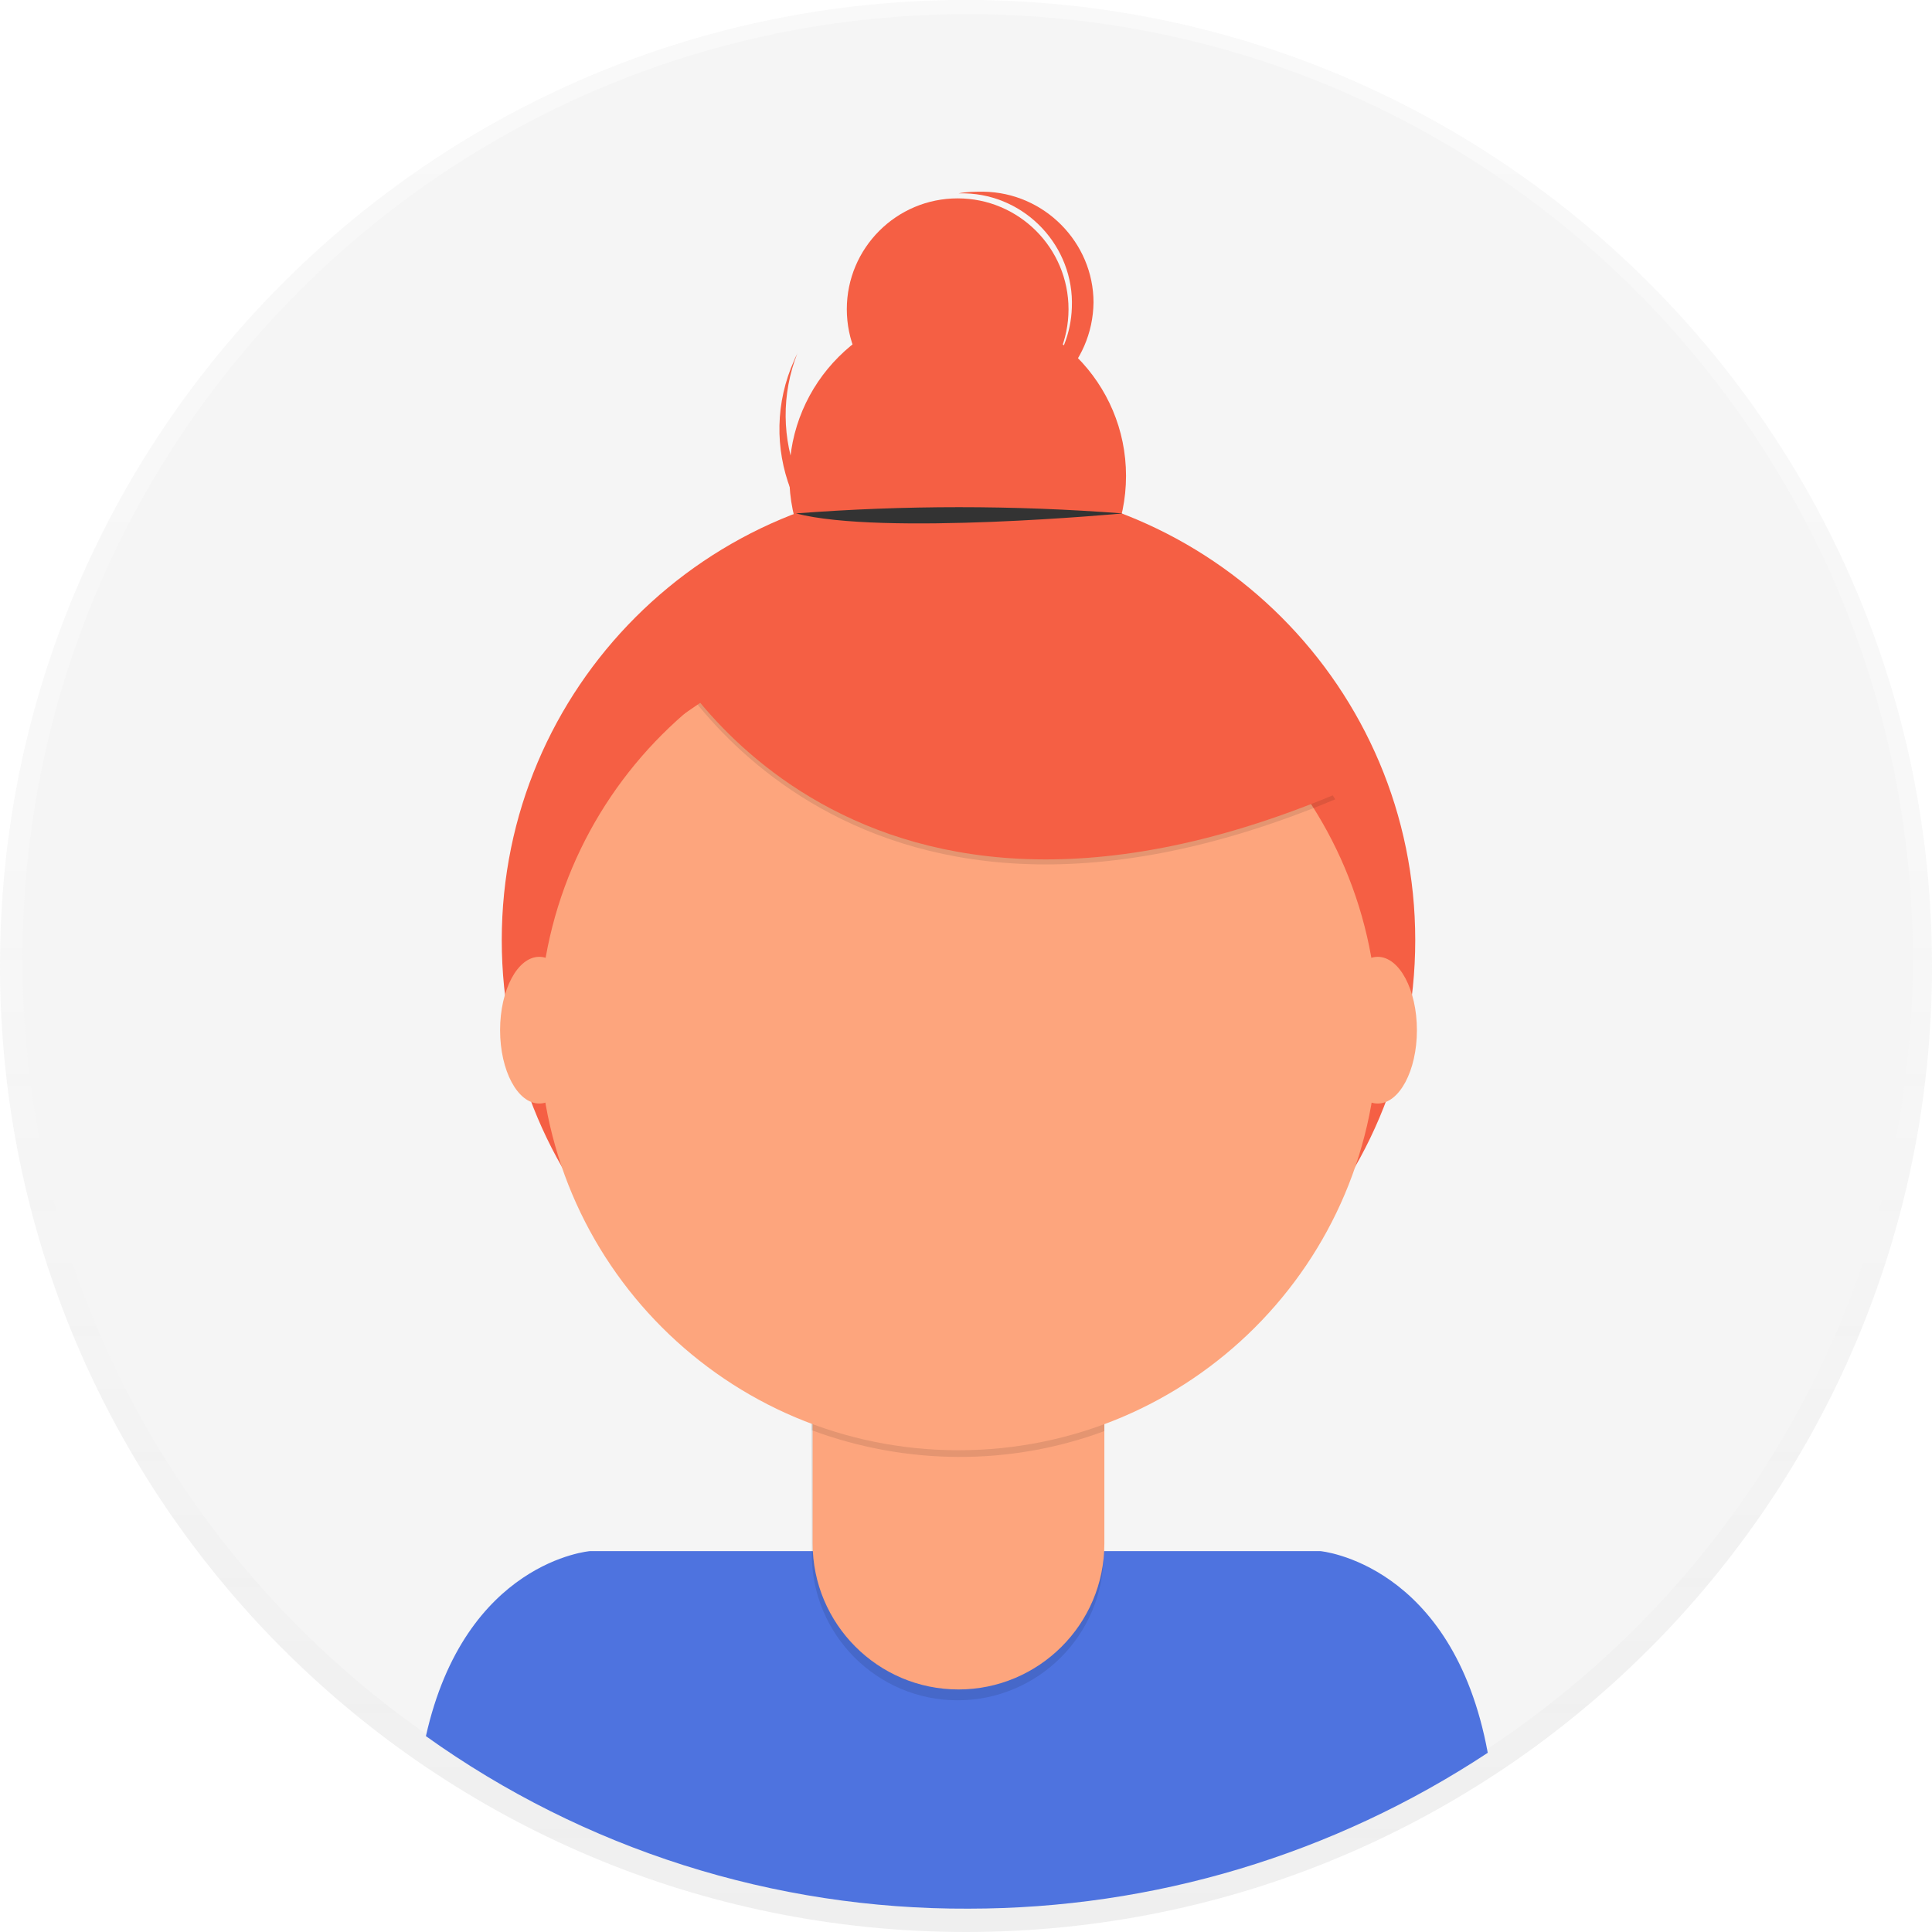
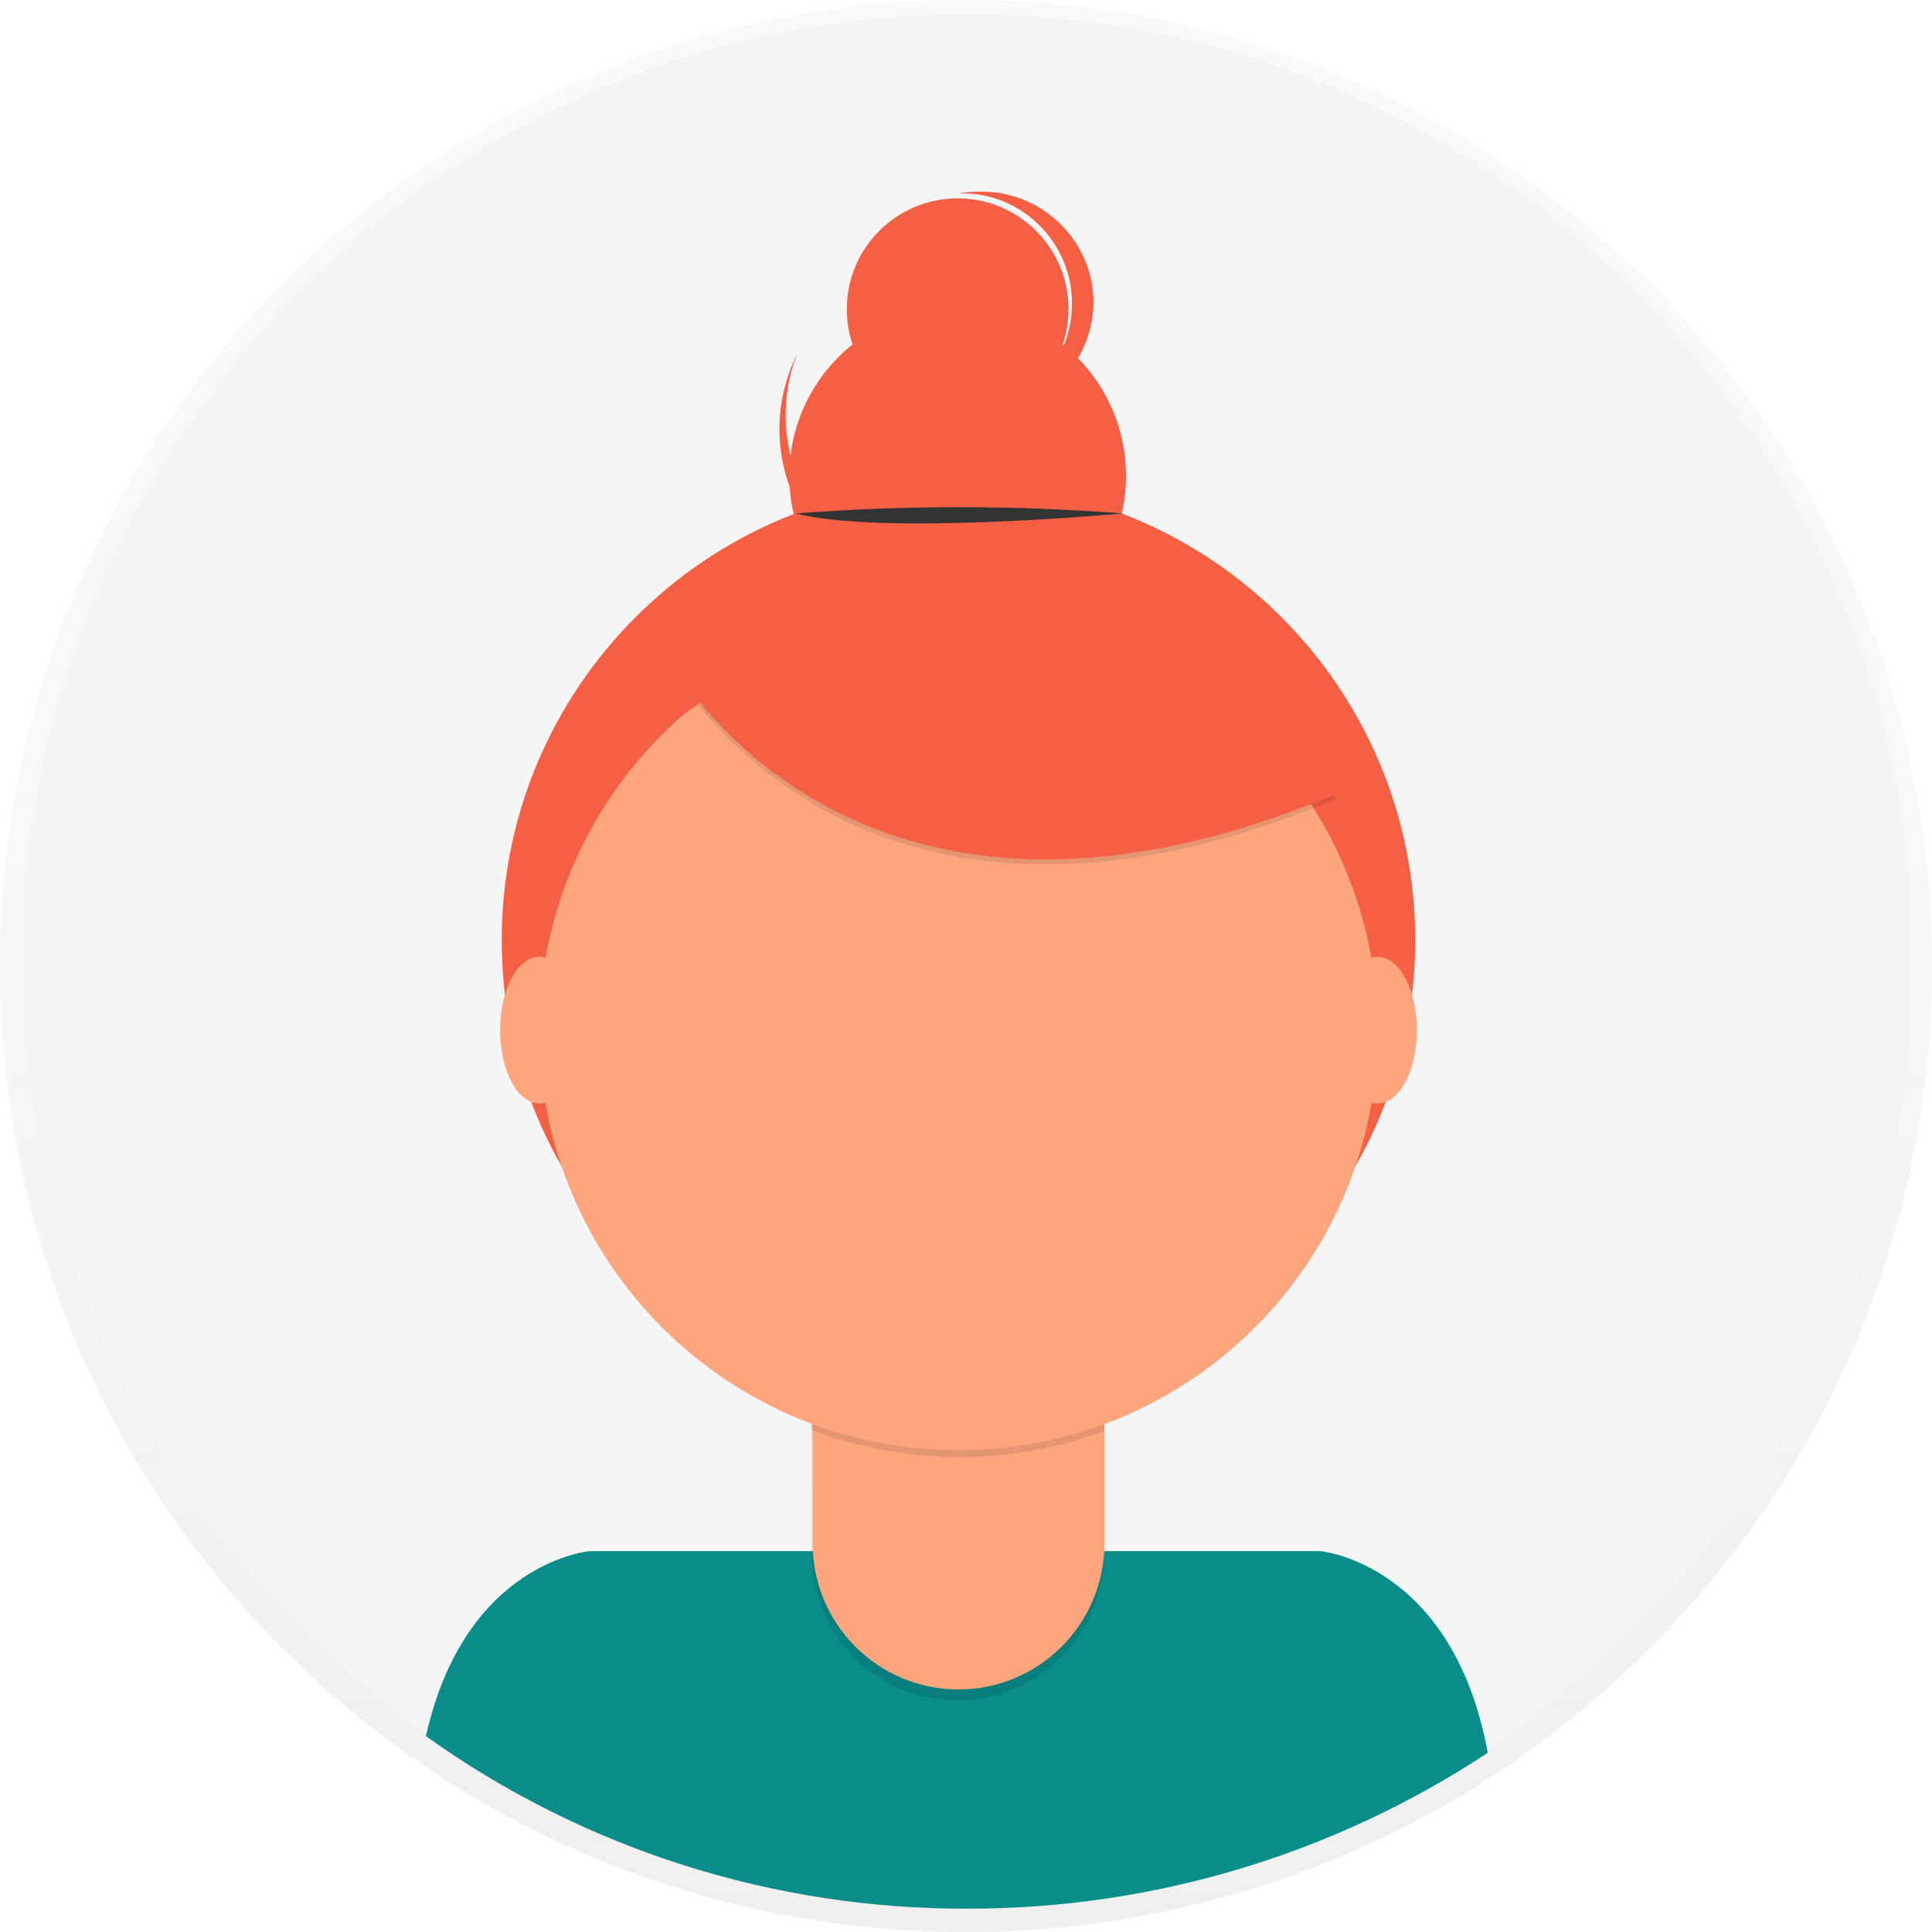
<svg xmlns="http://www.w3.org/2000/svg" version="1.1" id="_x38_8ce59e9-c4b8-4d1d-9d7a-ce0190159aa8" x="0px" y="0px" viewBox="0 0 231.8 231.8" style="enable-background:new 0 0 231.8 231.8;" xml:space="preserve">
  <style type="text/css">
	.st0{opacity:0.5;}
	.st1{fill:url(#SVGID_1_);}
	.st2{fill:#F5F5F5;}
- 	.st3{fill:#4E73DF;}
+ 	.st3{fill:#098d8a;}
	.st4{fill:#F55F44;}
	.st5{opacity:0.1;enable-background:new    ;}
	.st6{fill:#FDA57D;}
	.st7{fill:#333333;}
</style>
  <g class="st0">
    <linearGradient id="SVGID_1_" gradientUnits="userSpaceOnUse" x1="115.89" y1="9.36" x2="115.89" y2="241.14" gradientTransform="matrix(1 0 0 -1 0 241.14)">
      <stop offset="0" style="stop-color:#808080;stop-opacity:0.25" />
      <stop offset="0.54" style="stop-color:#808080;stop-opacity:0.12" />
      <stop offset="1" style="stop-color:#808080;stop-opacity:0.1" />
    </linearGradient>
    <circle class="st1" cx="115.9" cy="115.9" r="115.9" />
  </g>
  <circle class="st2" cx="116.1" cy="115.1" r="113.4" />
  <path class="st3" d="M116.2,229c22.2,0,43.8-6.5,62.3-18.7c-4.2-22.8-20.1-24.2-20.1-24.2H70.8c0,0-15,1.2-19.7,22.2  C70.1,221.9,92.9,229.1,116.2,229z" />
  <circle class="st4" cx="115" cy="112.8" r="54.8" />
  <path class="st5" d="M97.3,158.4h35.1l0,0v28.1c0,9.7-7.9,17.5-17.5,17.5l0,0l0,0c-9.7,0-17.5-7.9-17.5-17.5l0,0L97.3,158.4  L97.3,158.4z" />
  <path class="st6" d="M100.7,157.1h28.4c1.9,0,3.4,1.5,3.4,3.4l0,0v24.7c0,9.7-7.9,17.5-17.5,17.5l0,0l0,0c-9.7,0-17.5-7.9-17.5-17.5  l0,0v-24.7C97.4,158.6,98.8,157.1,100.7,157.1L100.7,157.1L100.7,157.1z" />
  <path class="st5" d="M97.4,171.6c11.3,4.2,23.8,4.3,35.1,0.1v-4.3H97.4V171.6z" />
  <circle class="st6" cx="115" cy="123.7" r="50.3" />
  <circle class="st4" cx="114.9" cy="57.1" r="20.2" />
  <circle class="st4" cx="114.9" cy="37.1" r="13.3" />
  <path class="st4" d="M106.2,68.2c-9.9-4.4-14.5-15.8-10.5-25.9c-0.1,0.3-0.3,0.6-0.4,0.9c-4.6,10.2,0,22.2,10.2,26.8  s22.2,0,26.8-10.2c0.1-0.3,0.2-0.6,0.4-0.9C127.6,68.5,116,72.6,106.2,68.2z" />
  <path class="st5" d="M79.2,77.9c0,0,21.2,43,81,18l-13.9-21.8l-24.7-8.9L79.2,77.9z" />
  <path class="st4" d="M79.2,77.3c0,0,21.2,43,81,18l-13.9-21.8l-24.7-8.9L79.2,77.3z" />
  <path class="st7" d="M95.5,61.6c13-1,26.1-1,39.2,0C134.7,61.6,105.8,64.3,95.5,61.6z" />
  <path class="st4" d="M118,23c-1,0-2,0-3,0.2h0.8c7.3,0.2,13.1,6.4,12.8,13.7c-0.2,6.2-4.7,11.5-10.8,12.6  c7.3,0.1,13.3-5.8,13.4-13.2C131.2,29.1,125.3,23.1,118,23L118,23z" />
  <ellipse class="st6" cx="64.7" cy="123.6" rx="4.7" ry="8.8" />
  <ellipse class="st6" cx="165.3" cy="123.6" rx="4.7" ry="8.8" />
  <polygon class="st4" points="76,78.6 85.8,73.5 88,81.6 82,85.7 " />
</svg>
